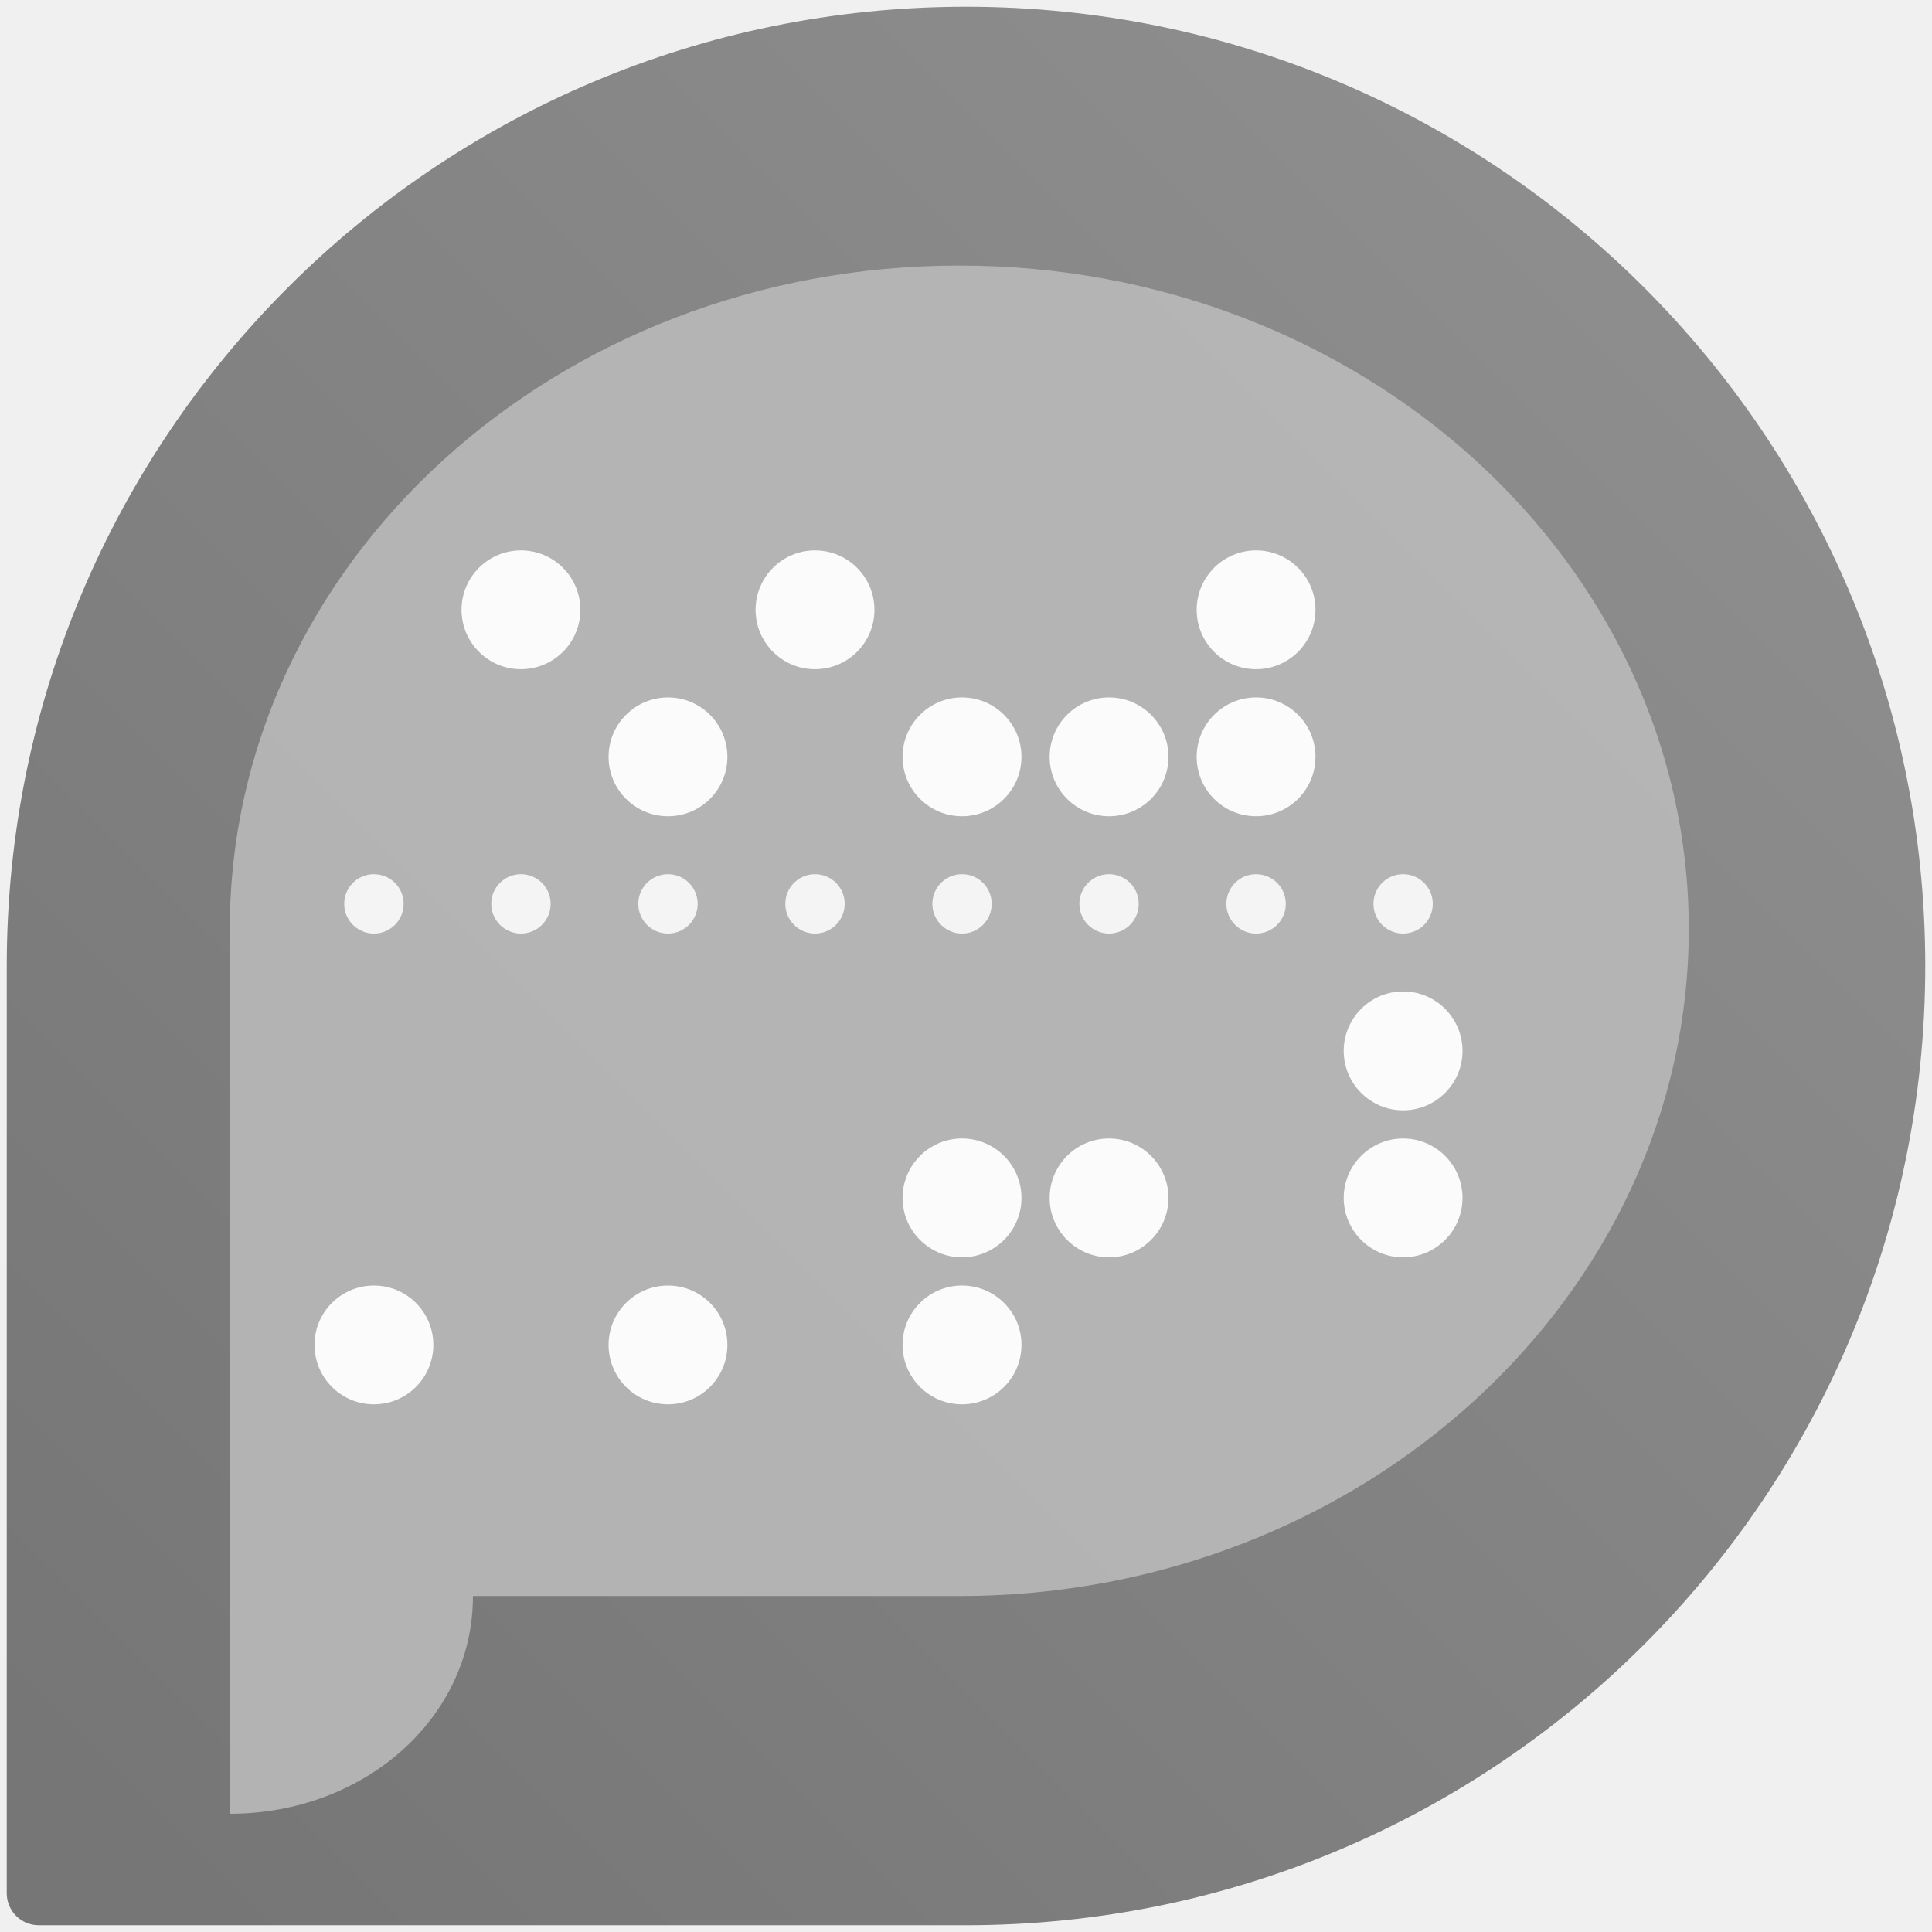
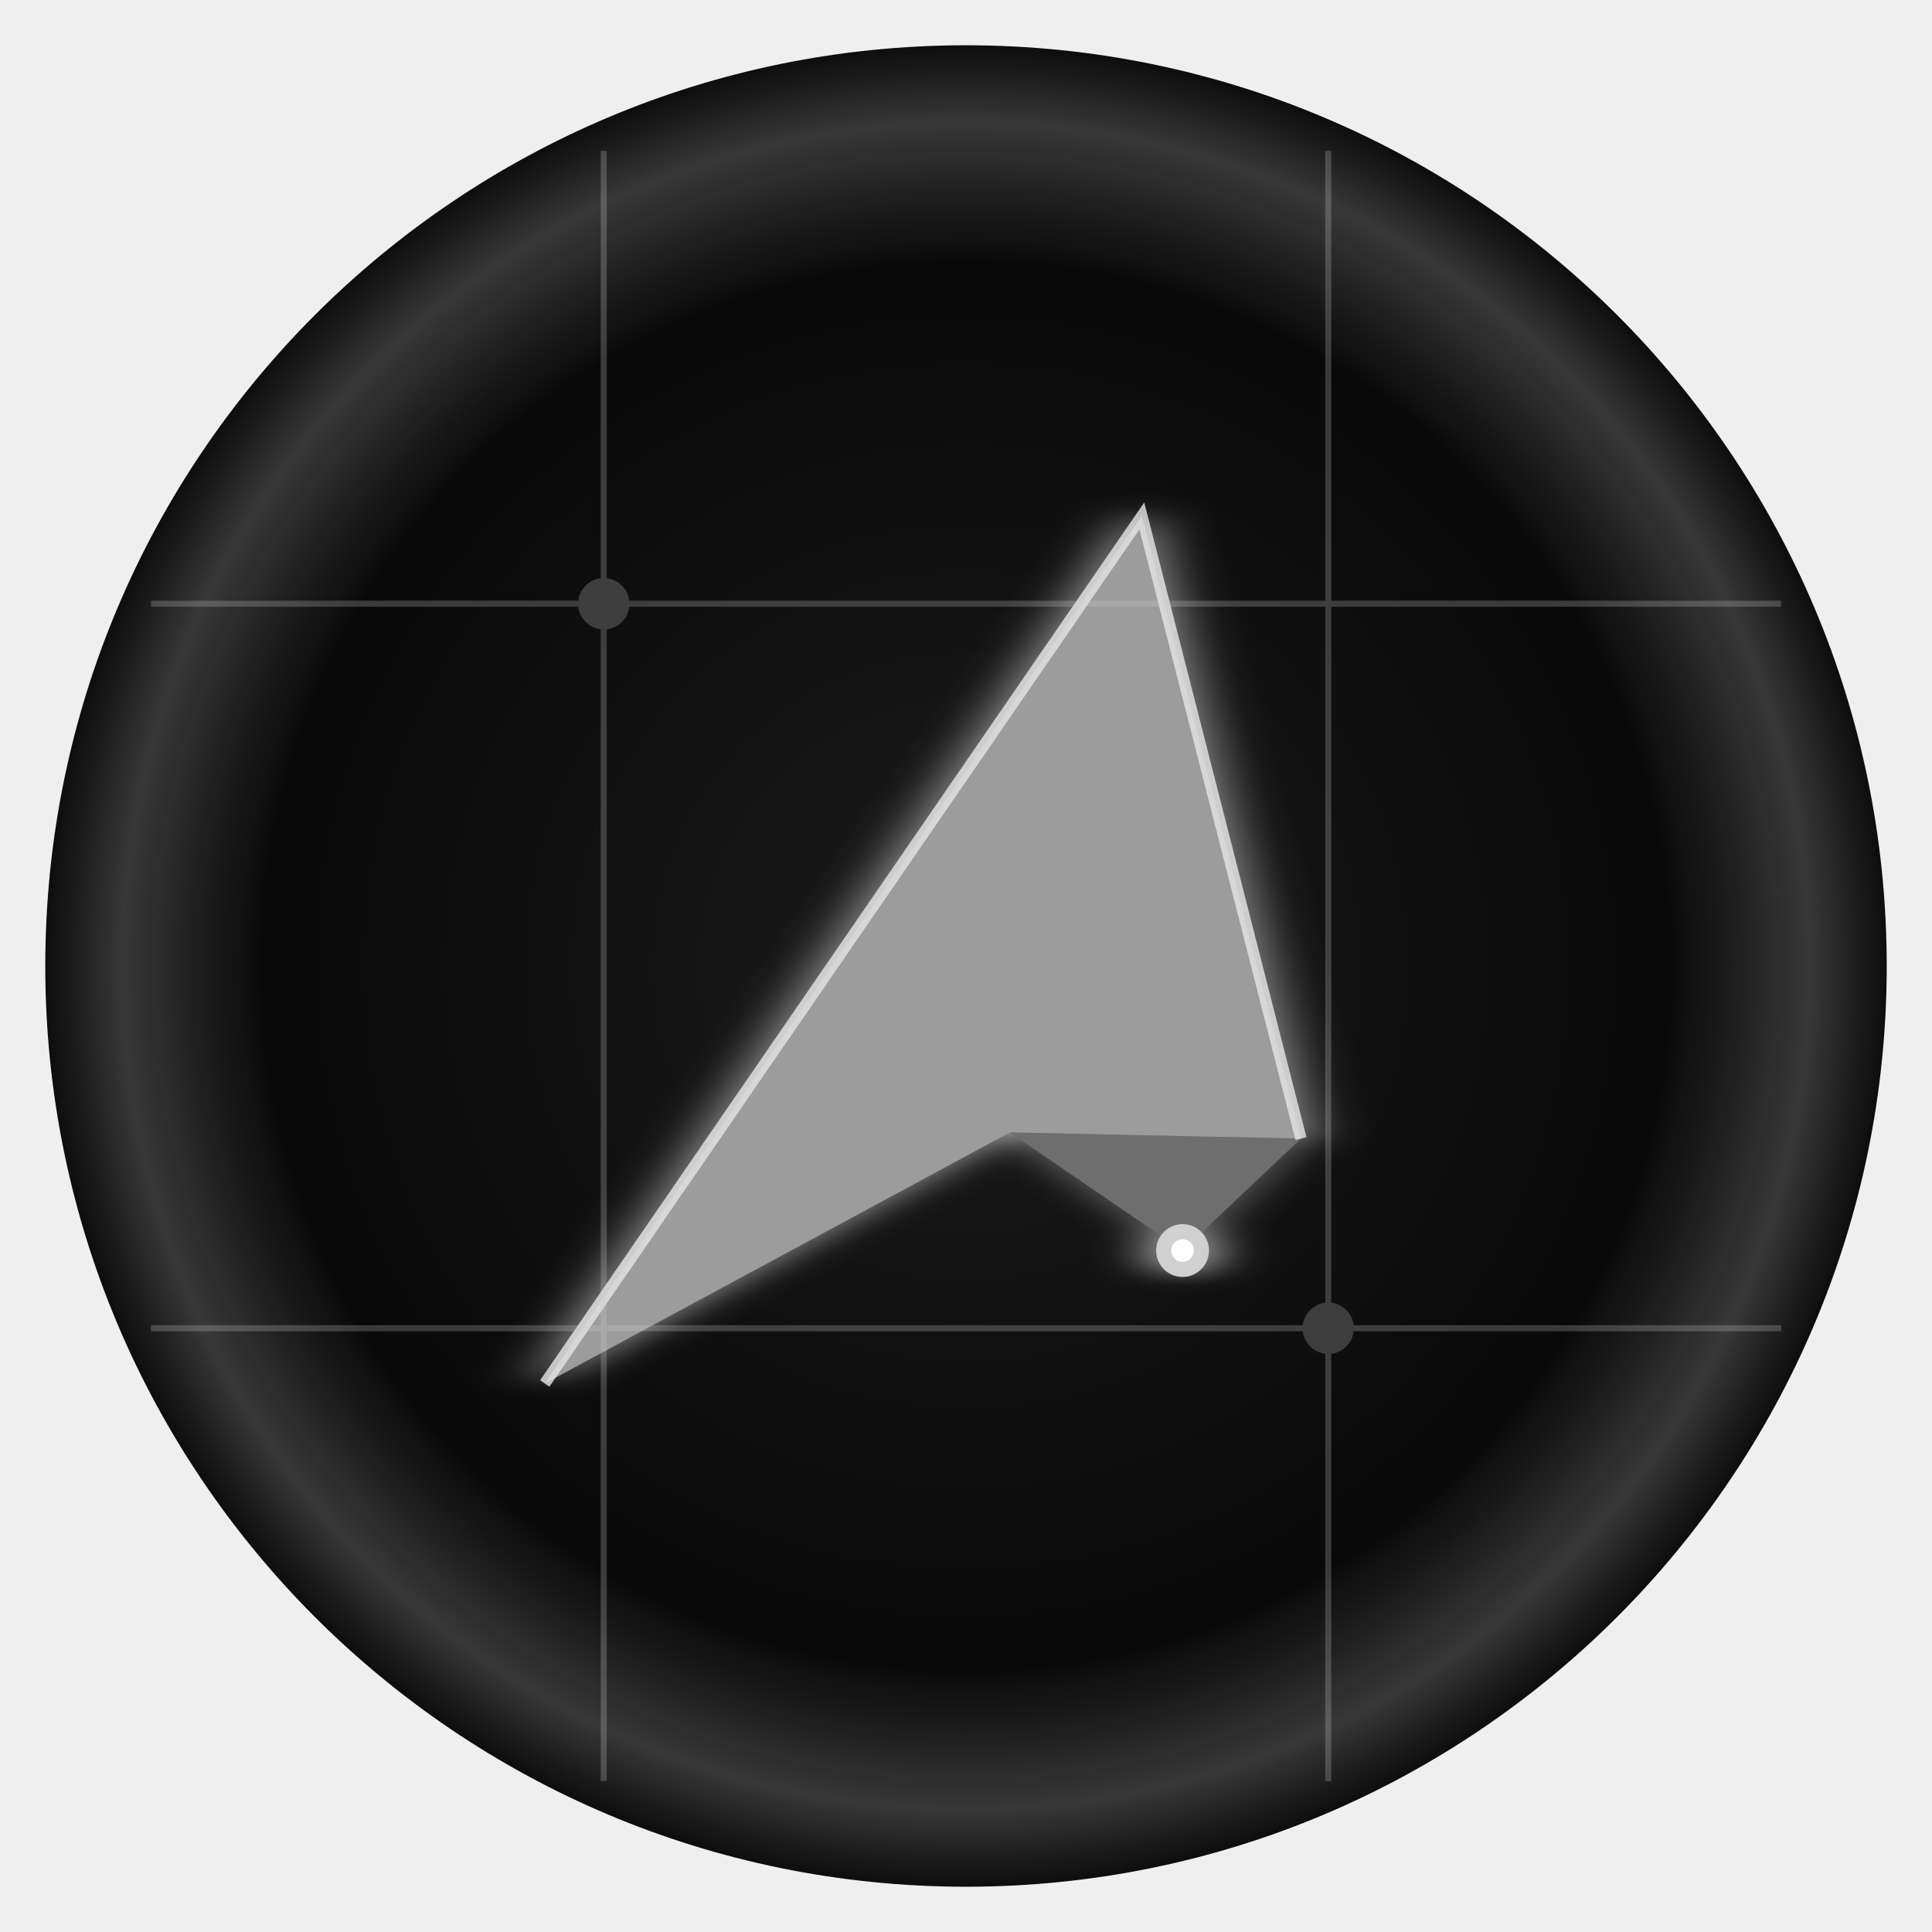
- <svg xmlns="http://www.w3.org/2000/svg" version="1.1" xml:space="preserve" width="114.667" height="114.667" viewBox="0 0 114.667 114.667" id="svg60">
-   <defs id="defs8">
-     <clipPath id="clipPath18" clipPathUnits="userSpaceOnUse">
-       <path id="path2" d="M 0.301,43 C 0.301,42.364 0.3,1.723 0.3,1.723 v 0 C 0.3,0.938 0.938,0.3 1.723,0.3 v 0 H 43 c 23.584,0 42.7,19.117 42.7,42.7 v 0 C 85.7,66.583 66.584,85.7 43,85.7 v 0 C 19.417,85.7 0.301,66.583 0.301,43" />
-     </clipPath>
-     <linearGradient id="linearGradient30" spreadMethod="pad" gradientTransform="matrix(-72.47637,-72.47637,72.47637,-72.47637,73.19336,73.19287)" gradientUnits="userSpaceOnUse" y2="0" x2="1" y1="0" x1="0">
-       <stop id="stop5" offset="0" style="stop-opacity:1;stop-color:#8d8d8d;opacity:1" />
-       <stop id="stop7" offset="0.959" style="stop-opacity:1;stop-color:#767676;opacity:1" />
-       <stop id="stop9" offset="1" style="stop-opacity:1;stop-color:#767676;opacity:1" />
-     </linearGradient>
-     <linearGradient id="linearGradient30-529" spreadMethod="pad" gradientTransform="matrix(-72.47637,-72.47637,72.47637,-72.47637,73.19336,73.19287)" gradientUnits="userSpaceOnUse" y2="0" x2="1" y1="0" x1="0">
-       <stop id="stop74" offset="0" style="stop-opacity:1;stop-color:#8d8d8d;opacity:1" />
-       <stop id="stop76" offset="0.959" style="stop-opacity:1;stop-color:#767676;opacity:1" />
-       <stop id="stop78" offset="1" style="stop-opacity:1;stop-color:#767676;opacity:1" />
-     </linearGradient>
+ <svg xmlns="http://www.w3.org/2000/svg" viewBox="0 0 256 256" width="256" height="256">
+   <defs>
+     <radialGradient id="bg" cx="50%" cy="50%" r="60%">
+       <stop offset="0%" stop-color="#1a1a1a" />
+       <stop offset="100%" stop-color="#000000" />
+     </radialGradient>
+     <radialGradient id="ringGlow" cx="50%" cy="50%" r="50%">
+       <stop offset="75%" stop-color="#cccccc" stop-opacity="0" />
+       <stop offset="90%" stop-color="#cccccc" stop-opacity="0.25" />
+       <stop offset="100%" stop-color="#cccccc" stop-opacity="0" />
+     </radialGradient>
+     <filter id="planeGlow" x="-20%" y="-20%" width="140%" height="140%">
+       <feGaussianBlur in="SourceGraphic" stdDeviation="3" result="blur" />
+       <feMerge>
+         <feMergeNode in="blur" />
+         <feMergeNode in="SourceGraphic" />
+       </feMerge>
+     </filter>
  </defs>
-   <g id="g67" transform="matrix(1.333333,0,0,-1.333333,0,114.6667)">
-     <g id="g18">
-       <g id="g16" clip-path="url(#clipPath18)">
-         <path id="path14" style="fill:url(#linearGradient30-529);stroke:none;opacity:1" d="M 0.301,43 C 0.301,42.364 0.3,1.723 0.3,1.723 v 0 C 0.3,0.938 0.938,0.3 1.723,0.3 v 0 H 43 c 23.584,0 42.7,19.117 42.7,42.7 v 0 C 85.7,66.583 66.584,85.7 43,85.7 v 0 C 19.417,85.7 0.301,66.583 0.301,43" />
-       </g>
-     </g>
-     <g id="g20" transform="translate(75,43.1621)" />
-     <path id="path10-3" d="M 42.7,74.179 C 24.766,74.179 10.229,60.955 10.229,44.643 V 15.108 5.263 c 5.978,0 10.824,4.255 10.824,9.691 h 21.648 c 17.934,0 32.472,13.377 32.472,29.689 0,16.311 -14.538,29.536 -32.472,29.536 z" style="opacity:0.9;fill:#b9b9b9;fill-opacity:1;stroke-width:0.993" />
-     <g transform="translate(15.3208,45.7656)" id="g46">
-       <path id="path48" style="fill:#f4f4f4;fill-opacity:1;fill-rule:nonzero;stroke:none;opacity:1" d="m 0,0 c 0,-0.729 0.592,-1.322 1.323,-1.322 0.732,0 1.324,0.593 1.324,1.322 0,0.73 -0.592,1.322 -1.324,1.322 C 0.592,1.322 0,0.73 0,0" />
-     </g>
-     <g transform="translate(21.8672,45.7656)" id="g50">
-       <path id="path52" style="fill:#f4f4f4;fill-opacity:1;fill-rule:nonzero;stroke:none;opacity:1" d="m 0,0 c 0,-0.729 0.591,-1.322 1.321,-1.322 0.732,0 1.323,0.593 1.323,1.322 0,0.73 -0.591,1.322 -1.323,1.322 C 0.591,1.322 0,0.73 0,0" />
-     </g>
-     <g transform="translate(28.4116,45.7656)" id="g54">
-       <path id="path56" style="fill:#f4f4f4;fill-opacity:1;fill-rule:nonzero;stroke:none;opacity:1" d="m 0,0 c 0,-0.729 0.591,-1.322 1.323,-1.322 0.729,0 1.321,0.593 1.321,1.322 0,0.73 -0.592,1.322 -1.321,1.322 C 0.591,1.322 0,0.73 0,0" />
-     </g>
-     <g transform="translate(34.9561,45.7656)" id="g58">
-       <path id="path60" style="fill:#f4f4f4;fill-opacity:1;fill-rule:nonzero;stroke:none;opacity:1" d="m 0,0 c 0,-0.729 0.592,-1.322 1.323,-1.322 0.73,0 1.321,0.593 1.321,1.322 0,0.73 -0.591,1.322 -1.321,1.322 C 0.592,1.322 0,0.73 0,0" />
-     </g>
-     <g transform="translate(41.502,45.7656)" id="g62">
-       <path id="path64" style="fill:#f4f4f4;fill-opacity:1;fill-rule:nonzero;stroke:none;opacity:1" d="m 0,0 c 0,-0.729 0.593,-1.322 1.32,-1.322 0.732,0 1.322,0.593 1.322,1.322 0,0.73 -0.59,1.322 -1.322,1.322 C 0.593,1.322 0,0.73 0,0" />
-     </g>
-     <g transform="translate(48.0469,45.7656)" id="g66">
-       <path id="path68" style="fill:#f4f4f4;fill-opacity:1;fill-rule:nonzero;stroke:none;opacity:1" d="m 0,0 c 0,-0.729 0.59,-1.322 1.32,-1.322 0.732,0 1.322,0.593 1.322,1.322 0,0.73 -0.59,1.322 -1.322,1.322 C 0.59,1.322 0,0.73 0,0" />
-     </g>
-     <g transform="translate(54.5898,45.7656)" id="g70">
-       <path id="path72" style="fill:#f4f4f4;fill-opacity:1;fill-rule:nonzero;stroke:none;opacity:1" d="m 0,0 c 0,-0.729 0.594,-1.322 1.32,-1.322 0.735,0 1.326,0.593 1.326,1.322 0,0.73 -0.591,1.322 -1.326,1.322 C 0.594,1.322 0,0.73 0,0" />
-     </g>
-     <g transform="translate(61.1377,45.7656)" id="g74">
-       <path id="path76" style="fill:#f4f4f4;fill-opacity:1;fill-rule:nonzero;stroke:none;opacity:1" d="m 0,0 c 0,-0.729 0.59,-1.322 1.319,-1.322 0.732,0 1.322,0.593 1.322,1.322 0,0.73 -0.59,1.322 -1.322,1.322 C 0.59,1.322 0,0.73 0,0" />
-     </g>
-     <g transform="translate(14,26.1348)" id="g78">
-       <path id="path80" style="fill:#fbfbfb;fill-opacity:1;fill-rule:nonzero;stroke:none;opacity:1" d="m 0,0 c 0,-1.465 1.184,-2.646 2.644,-2.646 1.461,0 2.645,1.181 2.645,2.646 0,1.459 -1.184,2.641 -2.645,2.641 C 1.184,2.641 0,1.459 0,0" />
-     </g>
-     <g transform="translate(20.5444,58.856)" id="g82">
-       <path id="path84" style="fill:#fbfbfb;fill-opacity:1;fill-rule:nonzero;stroke:none;opacity:1" d="m 0,0 c 0,-1.462 1.185,-2.645 2.644,-2.645 1.461,0 2.645,1.183 2.645,2.645 0,1.459 -1.184,2.644 -2.645,2.644 C 1.185,2.644 0,1.459 0,0" />
-     </g>
-     <g transform="translate(27.0894,52.3101)" id="g86">
-       <path id="path88" style="fill:#fbfbfb;fill-opacity:1;fill-rule:nonzero;stroke:none;opacity:1" d="m 0,0 c 0,-1.461 1.185,-2.644 2.645,-2.644 1.461,0 2.644,1.183 2.644,2.644 0,1.46 -1.183,2.645 -2.644,2.645 C 1.185,2.645 0,1.46 0,0" />
-     </g>
-     <g transform="translate(27.0894,26.1348)" id="g90">
-       <path id="path92" style="fill:#fbfbfb;fill-opacity:1;fill-rule:nonzero;stroke:none;opacity:1" d="m 0,0 c 0,-1.465 1.185,-2.646 2.645,-2.646 1.461,0 2.644,1.181 2.644,2.646 0,1.459 -1.183,2.641 -2.644,2.641 C 1.185,2.641 0,1.459 0,0" />
-     </g>
-     <g transform="translate(33.6338,58.856)" id="g94">
-       <path id="path96" style="fill:#fbfbfb;fill-opacity:1;fill-rule:nonzero;stroke:none;opacity:1" d="M 0,0 C 0,-1.462 1.184,-2.645 2.646,-2.645 4.106,-2.645 5.29,-1.462 5.29,0 5.29,1.459 4.106,2.644 2.646,2.644 1.184,2.644 0,1.459 0,0" />
-     </g>
-     <g transform="translate(40.1758,52.3101)" id="g98">
-       <path id="path100" style="fill:#fbfbfb;fill-opacity:1;fill-rule:nonzero;stroke:none;opacity:1" d="m 0,0 c 0,-1.461 1.187,-2.644 2.646,-2.644 1.461,0 2.648,1.183 2.648,2.644 0,1.46 -1.187,2.645 -2.648,2.645 C 1.187,2.645 0,1.46 0,0" />
-     </g>
-     <g transform="translate(40.1758,32.6768)" id="g102">
-       <path id="path104" style="fill:#fbfbfb;fill-opacity:1;fill-rule:nonzero;stroke:none;opacity:1" d="m 0,0 c 0,-1.458 1.187,-2.646 2.646,-2.646 1.461,0 2.648,1.188 2.648,2.646 0,1.459 -1.187,2.645 -2.648,2.645 C 1.187,2.645 0,1.459 0,0" />
-     </g>
-     <g transform="translate(40.1758,26.1348)" id="g106">
-       <path id="path108" style="fill:#fbfbfb;fill-opacity:1;fill-rule:nonzero;stroke:none;opacity:1" d="m 0,0 c 0,-1.465 1.187,-2.646 2.646,-2.646 1.461,0 2.648,1.181 2.648,2.646 0,1.459 -1.187,2.641 -2.648,2.641 C 1.187,2.641 0,1.459 0,0" />
-     </g>
-     <g transform="translate(46.7236,52.3101)" id="g110">
-       <path id="path112" style="fill:#fbfbfb;fill-opacity:1;fill-rule:nonzero;stroke:none;opacity:1" d="m 0,0 c 0,-1.461 1.184,-2.644 2.644,-2.644 1.461,0 2.645,1.183 2.645,2.644 0,1.46 -1.184,2.645 -2.645,2.645 C 1.184,2.645 0,1.46 0,0" />
-     </g>
-     <g transform="translate(46.7236,32.6768)" id="g114">
-       <path id="path116" style="fill:#fbfbfb;fill-opacity:1;fill-rule:nonzero;stroke:none;opacity:1" d="m 0,0 c 0,-1.458 1.184,-2.646 2.644,-2.646 1.461,0 2.645,1.188 2.645,2.646 0,1.459 -1.184,2.645 -2.645,2.645 C 1.184,2.645 0,1.459 0,0" />
-     </g>
-     <g transform="translate(53.2686,58.856)" id="g118">
-       <path id="path120" style="fill:#fbfbfb;fill-opacity:1;fill-rule:nonzero;stroke:none;opacity:1" d="m 0,0 c 0,-1.462 1.183,-2.645 2.643,-2.645 1.461,0 2.645,1.183 2.645,2.645 0,1.459 -1.184,2.644 -2.645,2.644 C 1.183,2.644 0,1.459 0,0" />
-     </g>
-     <g transform="translate(53.2686,52.3101)" id="g122">
-       <path id="path124" style="fill:#fbfbfb;fill-opacity:1;fill-rule:nonzero;stroke:none;opacity:1" d="m 0,0 c 0,-1.461 1.183,-2.644 2.643,-2.644 1.461,0 2.645,1.183 2.645,2.644 0,1.46 -1.184,2.645 -2.645,2.645 C 1.183,2.645 0,1.46 0,0" />
-     </g>
-     <g transform="translate(59.8135,39.2217)" id="g126">
-       <path id="path128" style="fill:#fbfbfb;fill-opacity:1;fill-rule:nonzero;stroke:none;opacity:1" d="m 0,0 c 0,-1.459 1.187,-2.646 2.644,-2.646 1.461,0 2.644,1.187 2.644,2.646 0,1.459 -1.183,2.646 -2.644,2.646 C 1.187,2.646 0,1.459 0,0" />
-     </g>
-     <g transform="translate(59.8135,32.6768)" id="g130">
-       <path id="path132" style="fill:#fbfbfb;fill-opacity:1;fill-rule:nonzero;stroke:none;opacity:1" d="m 0,0 c 0,-1.458 1.187,-2.646 2.644,-2.646 1.461,0 2.644,1.188 2.644,2.646 0,1.459 -1.183,2.645 -2.644,2.645 C 1.187,2.645 0,1.459 0,0" />
-     </g>
+   <circle cx="128" cy="128" r="122" fill="url(#bg)" />
+   <circle cx="128" cy="128" r="125" fill="url(#ringGlow)" />
+   <g filter="url(#planeGlow)" transform="translate(128,128) rotate(-30) translate(-128,-128)">
+     <polygon points="52,148 178,88 155,170 122,150" fill="#9c9c9c" />
+     <polygon points="122,150 134,175 155,170" fill="#6e6e6e" />
+     <polyline points="52,148 178,88 155,170" fill="none" stroke="#e6e6e6" stroke-width="1.5" opacity="0.8" />
+     <circle cx="134" cy="175" r="3.5" fill="#d0d0d0" />
+     <circle cx="134" cy="175" r="1.5" fill="#ffffff" />
+   </g>
+   <g stroke="#d0d0d0" stroke-width="0.8" opacity="0.25" fill="none">
+     <line x1="20" y1="80" x2="236" y2="80" />
+     <line x1="20" y1="176" x2="236" y2="176" />
+     <line x1="80" y1="20" x2="80" y2="236" />
+     <line x1="176" y1="20" x2="176" y2="236" />
+     <circle cx="80" cy="80" r="3" fill="#d0d0d0" />
+     <circle cx="176" cy="176" r="3" fill="#d0d0d0" />
  </g>
</svg>
